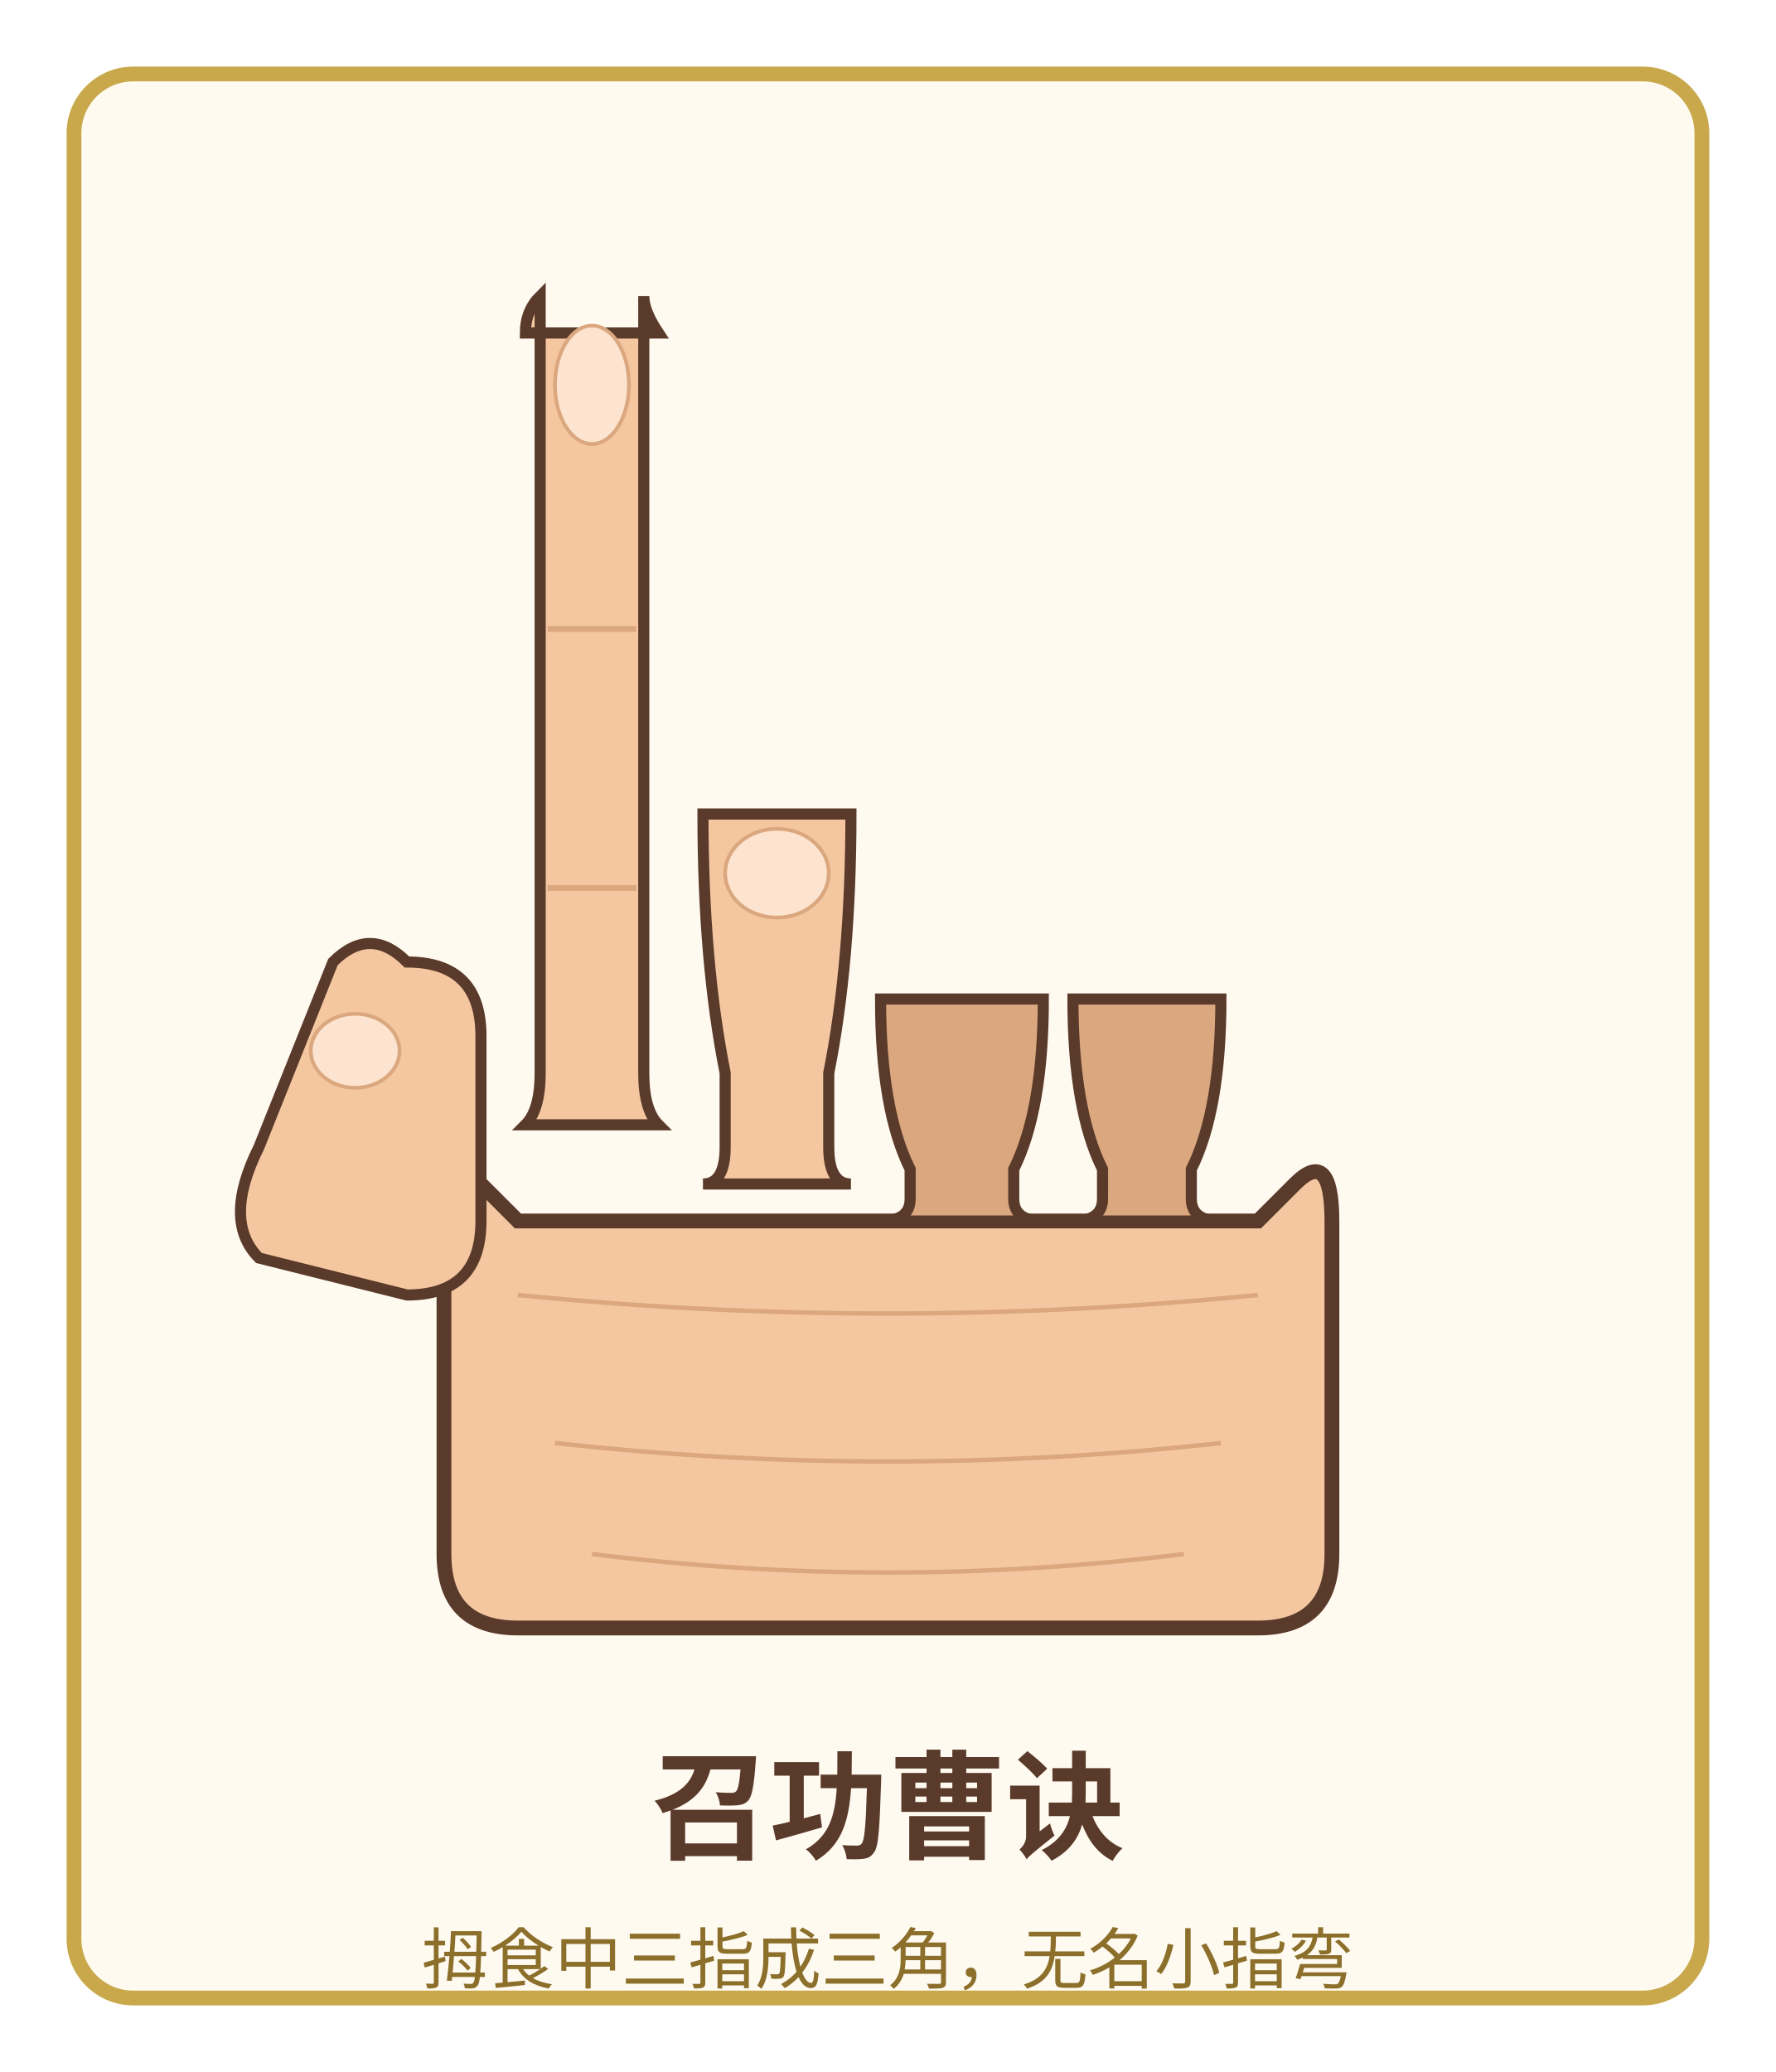
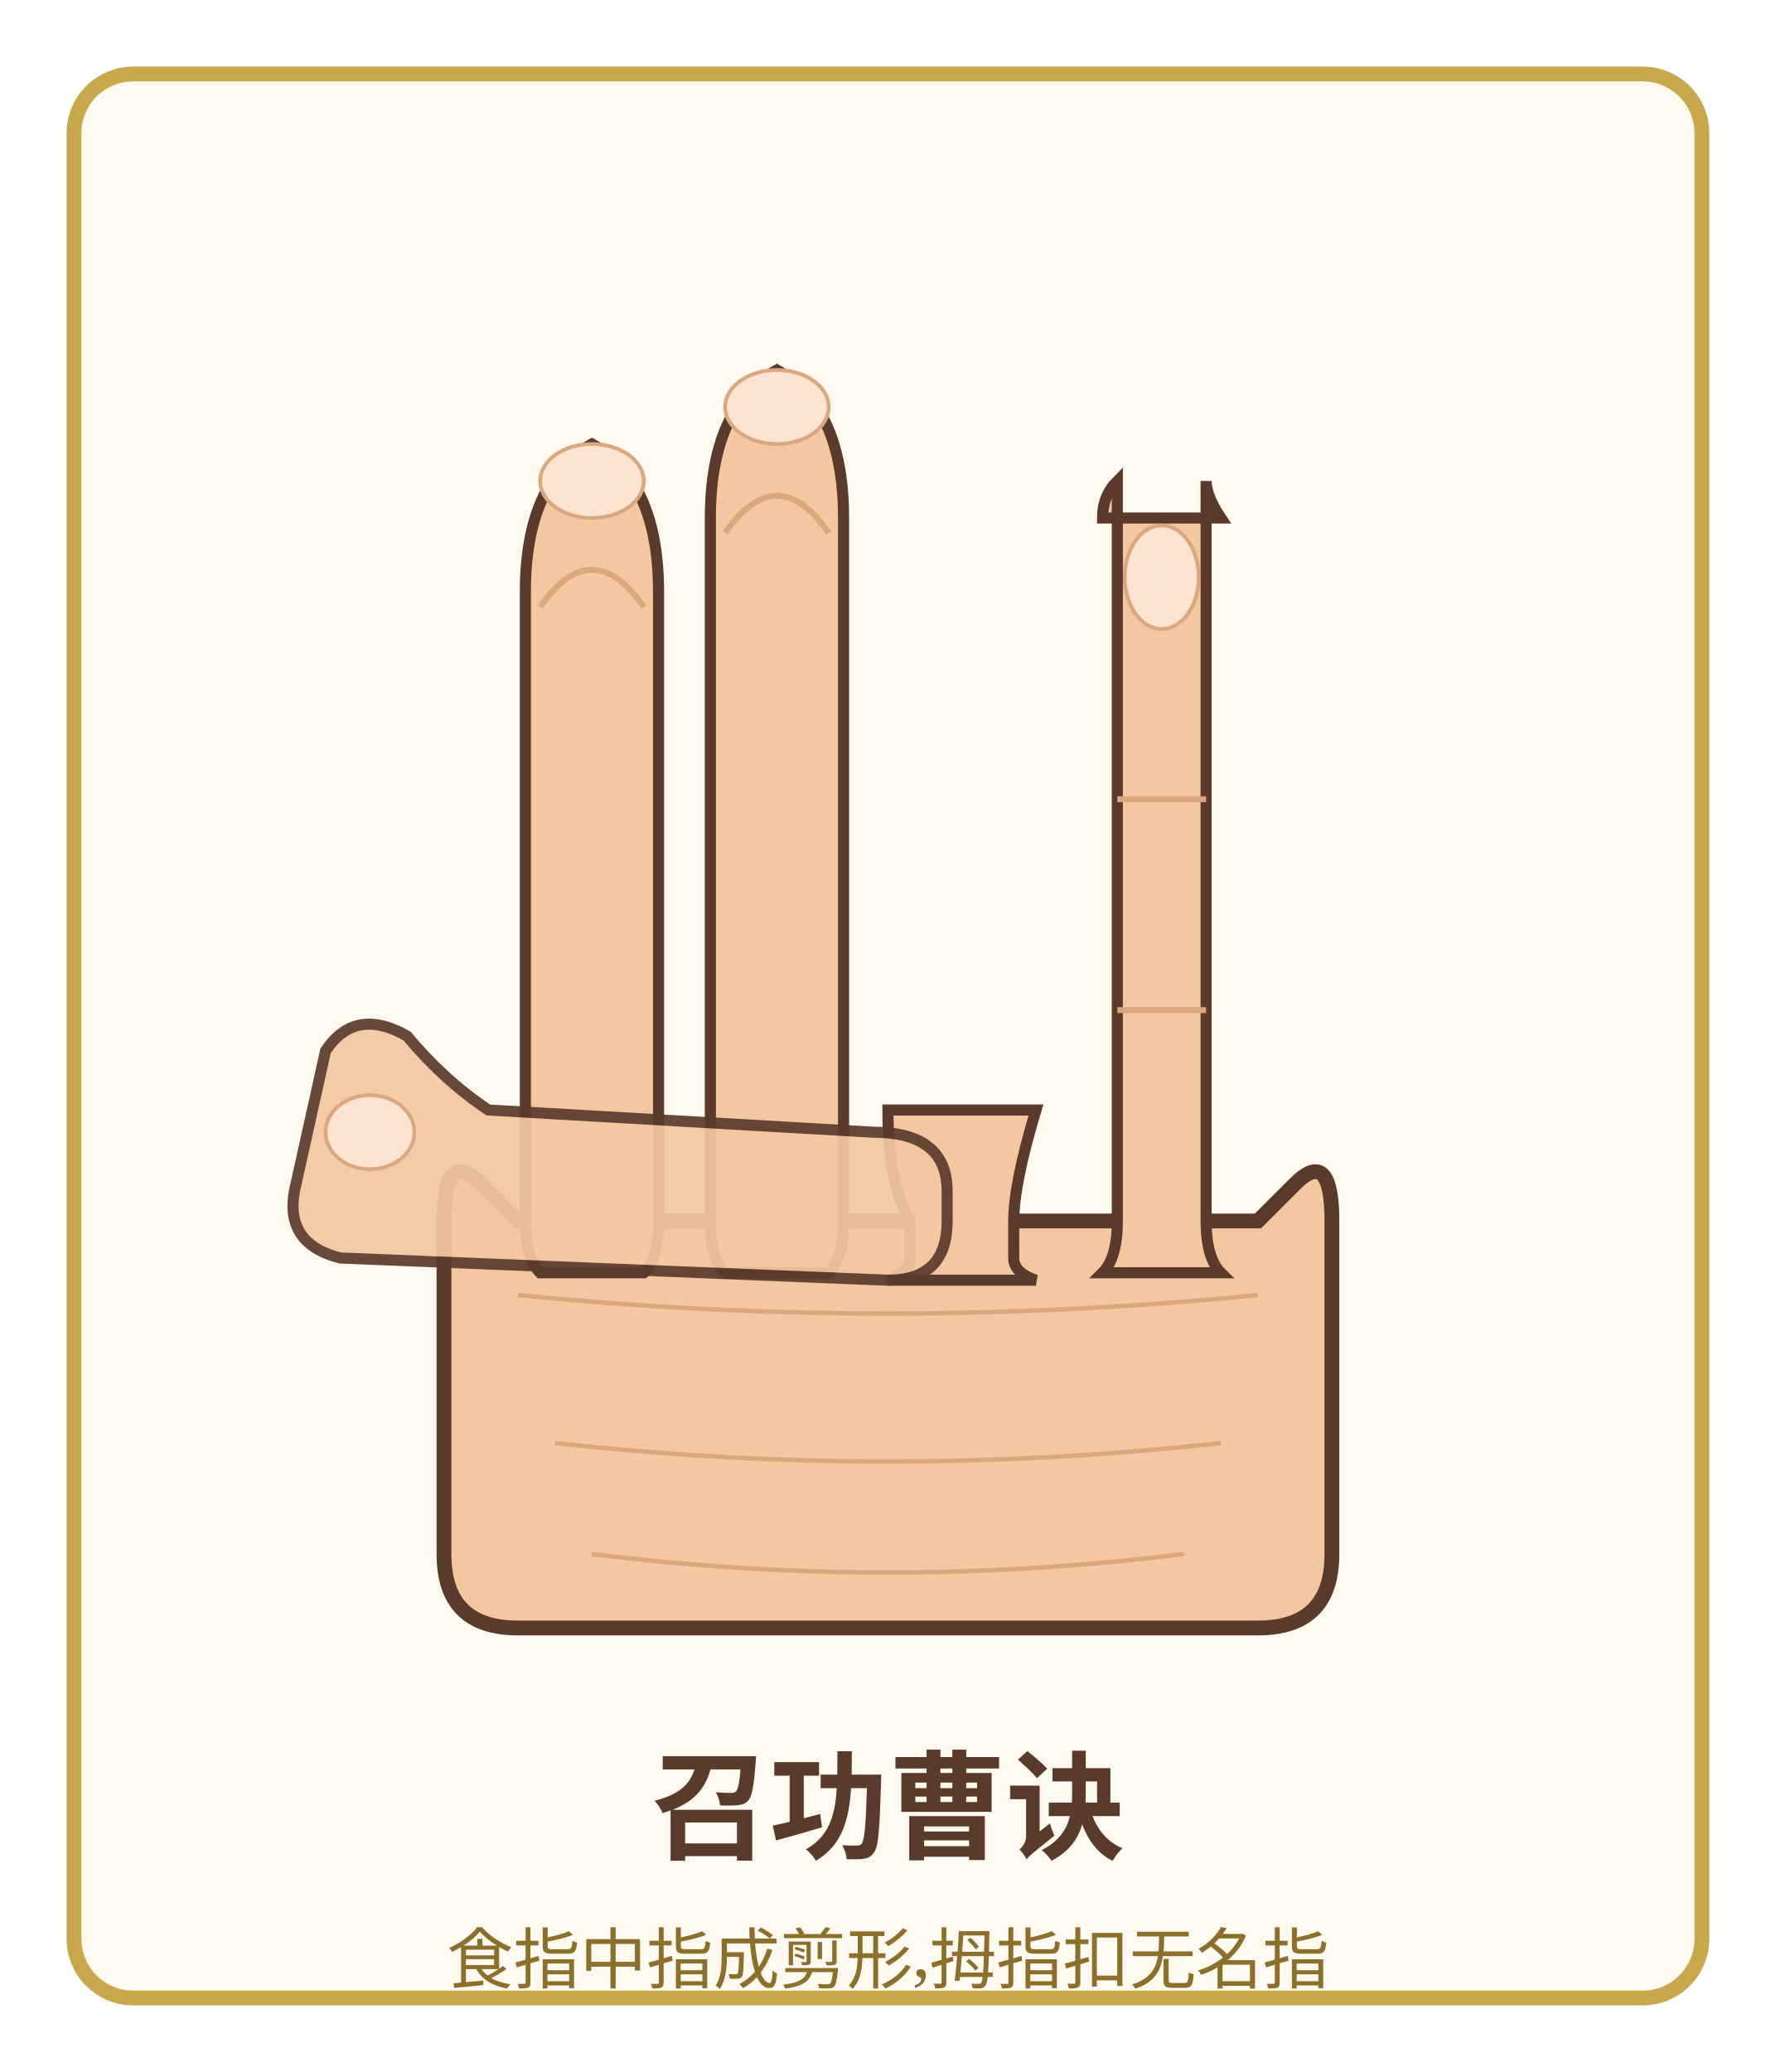
<svg xmlns="http://www.w3.org/2000/svg" viewBox="0 0 240 280" width="180">
  <rect x="10" y="10" width="220" height="260" fill="#fffaf0" stroke="#c9a84c" stroke-width="2" rx="8" />
  <path d="M 65 160 Q 60 155 60 165 L 60 210 Q 60 220 70 220 L 170 220 Q 180 220 180 210 L 180 165 Q 180 155 175 160 L 170 165 L 70 165 Z" fill="#f4c7a1" stroke="#5a3a2a" stroke-width="2" />
  <path d="M 70 175 Q 120 180 170 175" fill="none" stroke="#dba77e" stroke-width="0.6" />
  <path d="M 75 195 Q 120 200 165 195" fill="none" stroke="#dba77e" stroke-width="0.6" />
  <path d="M 80 210 Q 120 215 160 210" fill="none" stroke="#dba77e" stroke-width="0.6" />
-   <path d="M 71 45 Q 71 42 73 40 L 73 145 Q 73 150 71 152 L 89 152 Q 87 150 87 145 L 87 40 Q 87 42 89 45 Z" fill="#f4c7a1" stroke="#5a3a2a" stroke-width="1.5" />
-   <line x1="74" y1="85" x2="86" y2="85" stroke="#dba77e" stroke-width="0.8" />
-   <line x1="74" y1="120" x2="86" y2="120" stroke="#dba77e" stroke-width="0.8" />
-   <ellipse cx="80" cy="52" rx="5" ry="8" fill="#fce4d0" stroke="#dba77e" stroke-width="0.5" />
-   <path d="M 95 110 Q 95 130 98 145 L 98 155 Q 98 160 95 160 L 115 160 Q 112 160 112 155 L 112 145 Q 115 130 115 110 Z" fill="#f4c7a1" stroke="#5a3a2a" stroke-width="1.5" />
-   <ellipse cx="105" cy="118" rx="7" ry="6" fill="#fce4d0" stroke="#dba77e" stroke-width="0.5" />
-   <path d="M 119 135 Q 119 150 123 158 L 123 162 Q 123 165 119 165 L 141 165 Q 137 165 137 162 L 137 158 Q 141 150 141 135 Z" fill="#dba77e" stroke="#5a3a2a" stroke-width="1.5" />
-   <path d="M 145 135 Q 145 150 149 158 L 149 162 Q 149 165 145 165 L 165 165 Q 161 165 161 162 L 161 158 Q 165 150 165 135 Z" fill="#dba77e" stroke="#5a3a2a" stroke-width="1.5" />
-   <path d="M 55 130 Q 50 125 45 130 L 35 155 Q 30 165 35 170 L 55 175 Q 65 175 65 165 L 65 140 Q 65 130 55 130 Z" fill="#f4c7a1" stroke="#5a3a2a" stroke-width="1.5" />
-   <ellipse cx="48" cy="142" rx="6" ry="5" fill="#fce4d0" stroke="#dba77e" stroke-width="0.5" />
+   <path d="M 71 80 Q 71 65 80 60 Q 89 65 89 80 L 89 165 Q 89 170 87 172 L 73 172 Q 71 170 71 165 Z" fill="#f4c7a1" stroke="#5a3a2a" stroke-width="1.5" />
+   <path d="M 73 82 Q 80 72 87 82" fill="none" stroke="#dba77e" stroke-width="0.8" />
+   <ellipse cx="80" cy="65" rx="7" ry="5" fill="#fce4d0" stroke="#dba77e" stroke-width="0.5" />
+   <path d="M 96 70 Q 96 55 105 50 Q 114 55 114 70 L 114 165 Q 114 170 112 172 L 98 172 Q 96 170 96 165 Z" fill="#f4c7a1" stroke="#5a3a2a" stroke-width="1.5" />
+   <path d="M 98 72 Q 105 62 112 72" fill="none" stroke="#dba77e" stroke-width="0.8" />
+   <ellipse cx="105" cy="55" rx="7" ry="5" fill="#fce4d0" stroke="#dba77e" stroke-width="0.5" />
+   <path d="M 120 150 Q 120 160 123 165 L 123 170 Q 123 172 120 173 L 140 173 Q 137 172 137 170 L 137 165 Q 137 160 140 150 Z" fill="#f4c7a1" stroke="#5a3a2a" stroke-width="1.5" />
+   <path d="M 149 70 Q 149 67 151 65 L 151 165 Q 151 170 149 172 L 165 172 Q 163 170 163 165 L 163 65 Q 163 67 165 70 Z" fill="#f4c7a1" stroke="#5a3a2a" stroke-width="1.5" />
+   <line x1="151" y1="108" x2="163" y2="108" stroke="#dba77e" stroke-width="0.8" />
+   <line x1="151" y1="136.5" x2="163" y2="136.5" stroke="#dba77e" stroke-width="0.8" />
+   <ellipse cx="157" cy="78" rx="5" ry="7" fill="#fce4d0" stroke="#dba77e" stroke-width="0.5" />
+   <path d="M 55 140 Q 48 136 44 142 L 40 160 Q 38 168 46 170 L 120 173 Q 128 173 128 165 L 128 161 Q 128 153 118 153 L 66 150 Q 60 146 55 140 Z" fill="#f4c7a1" stroke="#5a3a2a" stroke-width="1.5" opacity="0.92" />
+   <ellipse cx="50" cy="153" rx="6" ry="5" fill="#fce4d0" stroke="#dba77e" stroke-width="0.5" />
  <text x="120" y="250" text-anchor="middle" font-size="16" font-family="'Noto Serif SC',serif" font-weight="bold" fill="#5a3a2a">召功曹诀</text>
-   <text x="120" y="268" text-anchor="middle" font-size="9" font-family="'Noto Serif SC',serif" fill="#8b6f2a">拇食中三指成三角，无名小指弯</text>
+   <text x="120" y="268" text-anchor="middle" font-size="9" font-family="'Noto Serif SC',serif" fill="#8b6f2a">食指中指成剪形,拇指扣无名指</text>
</svg>
